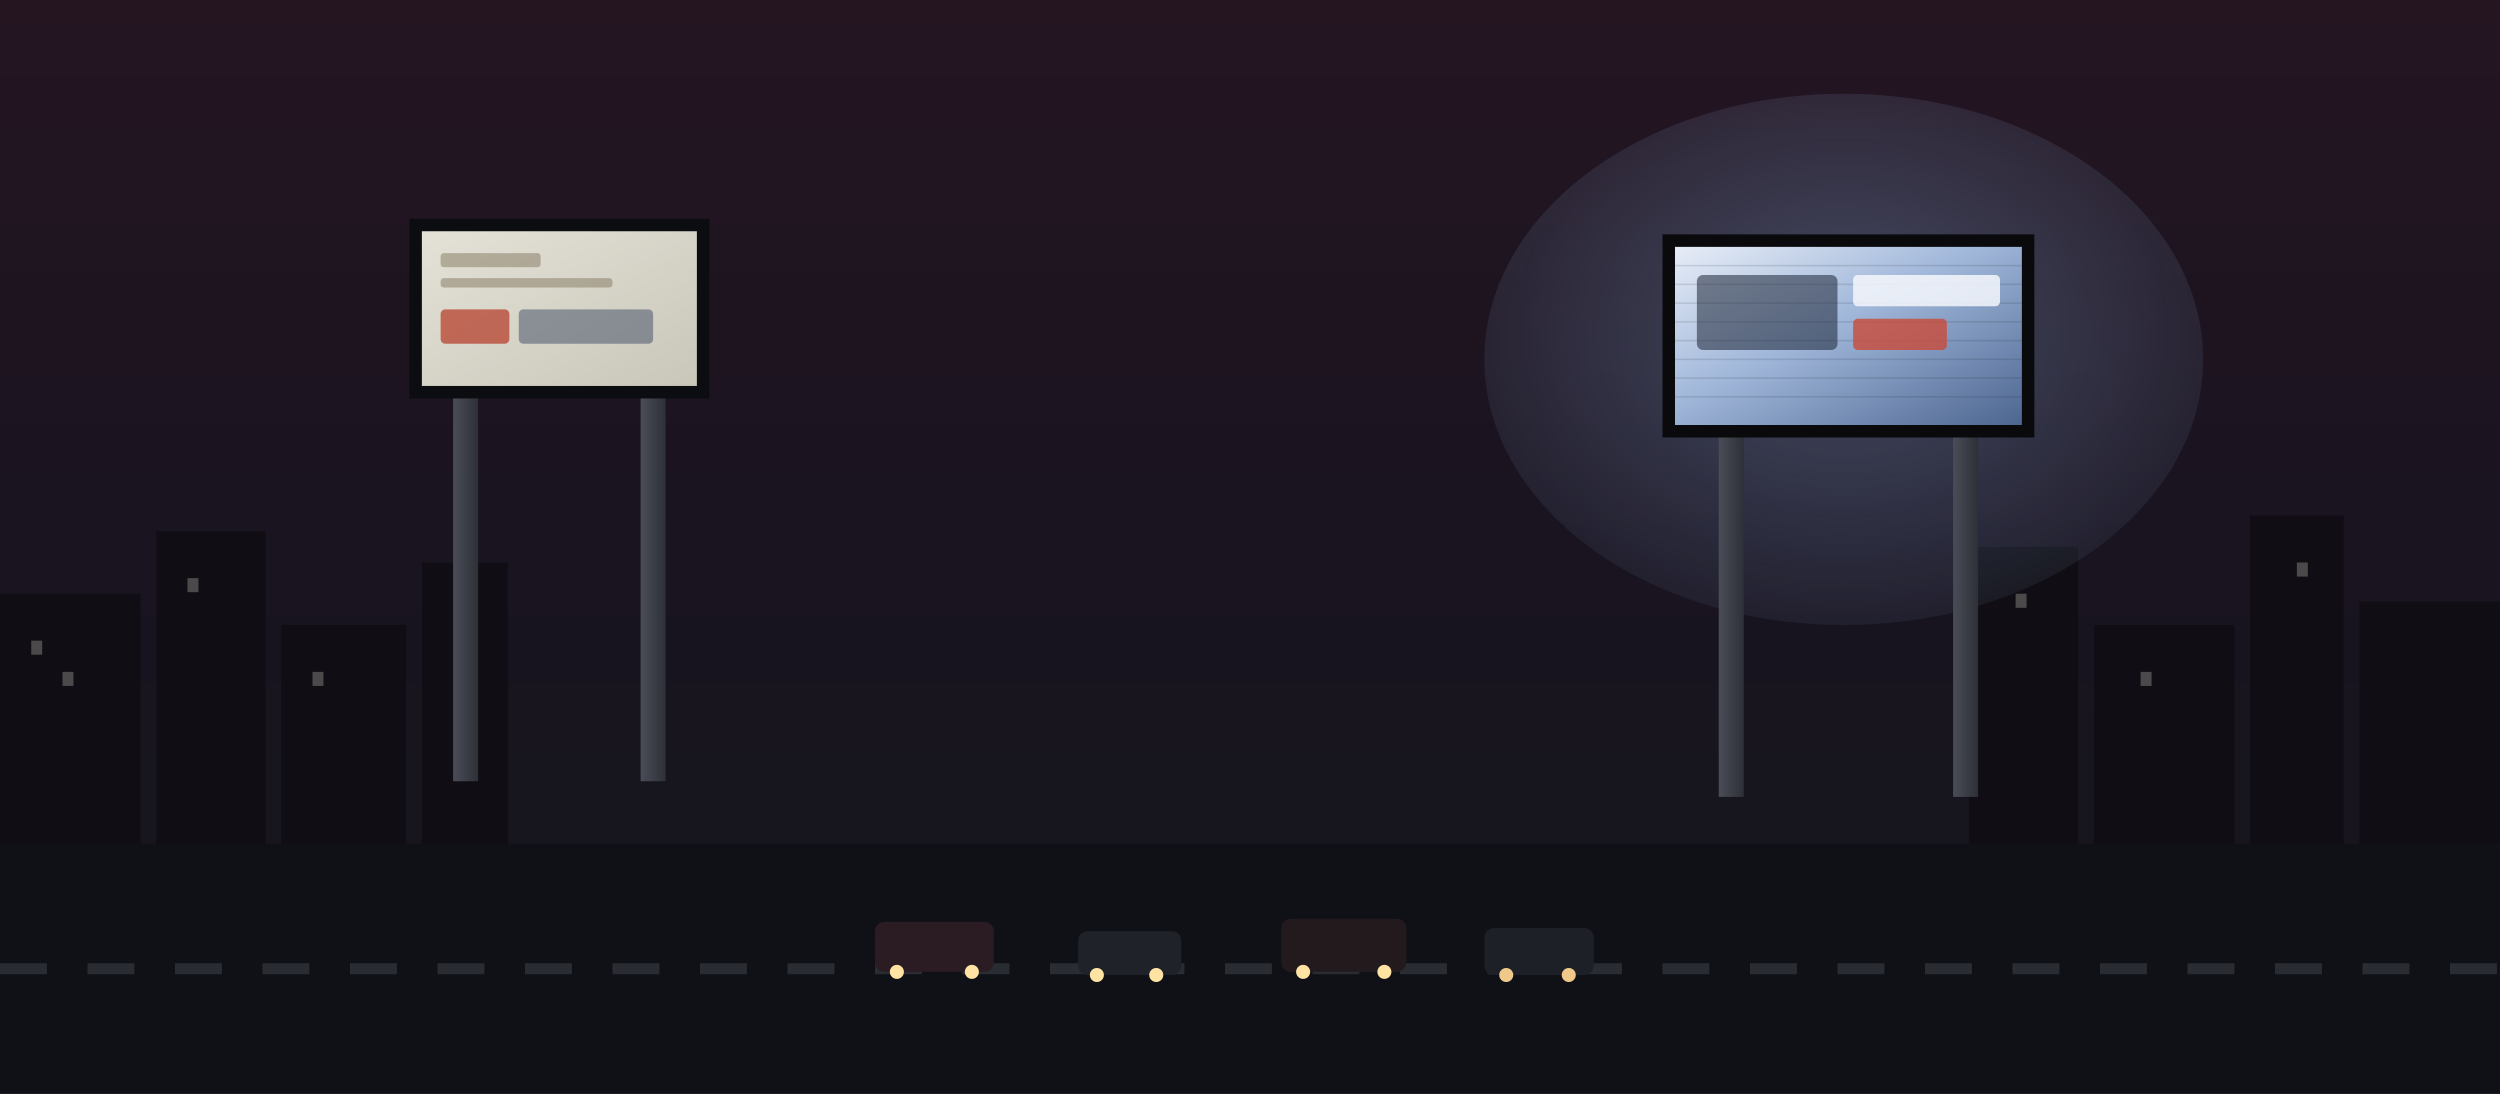
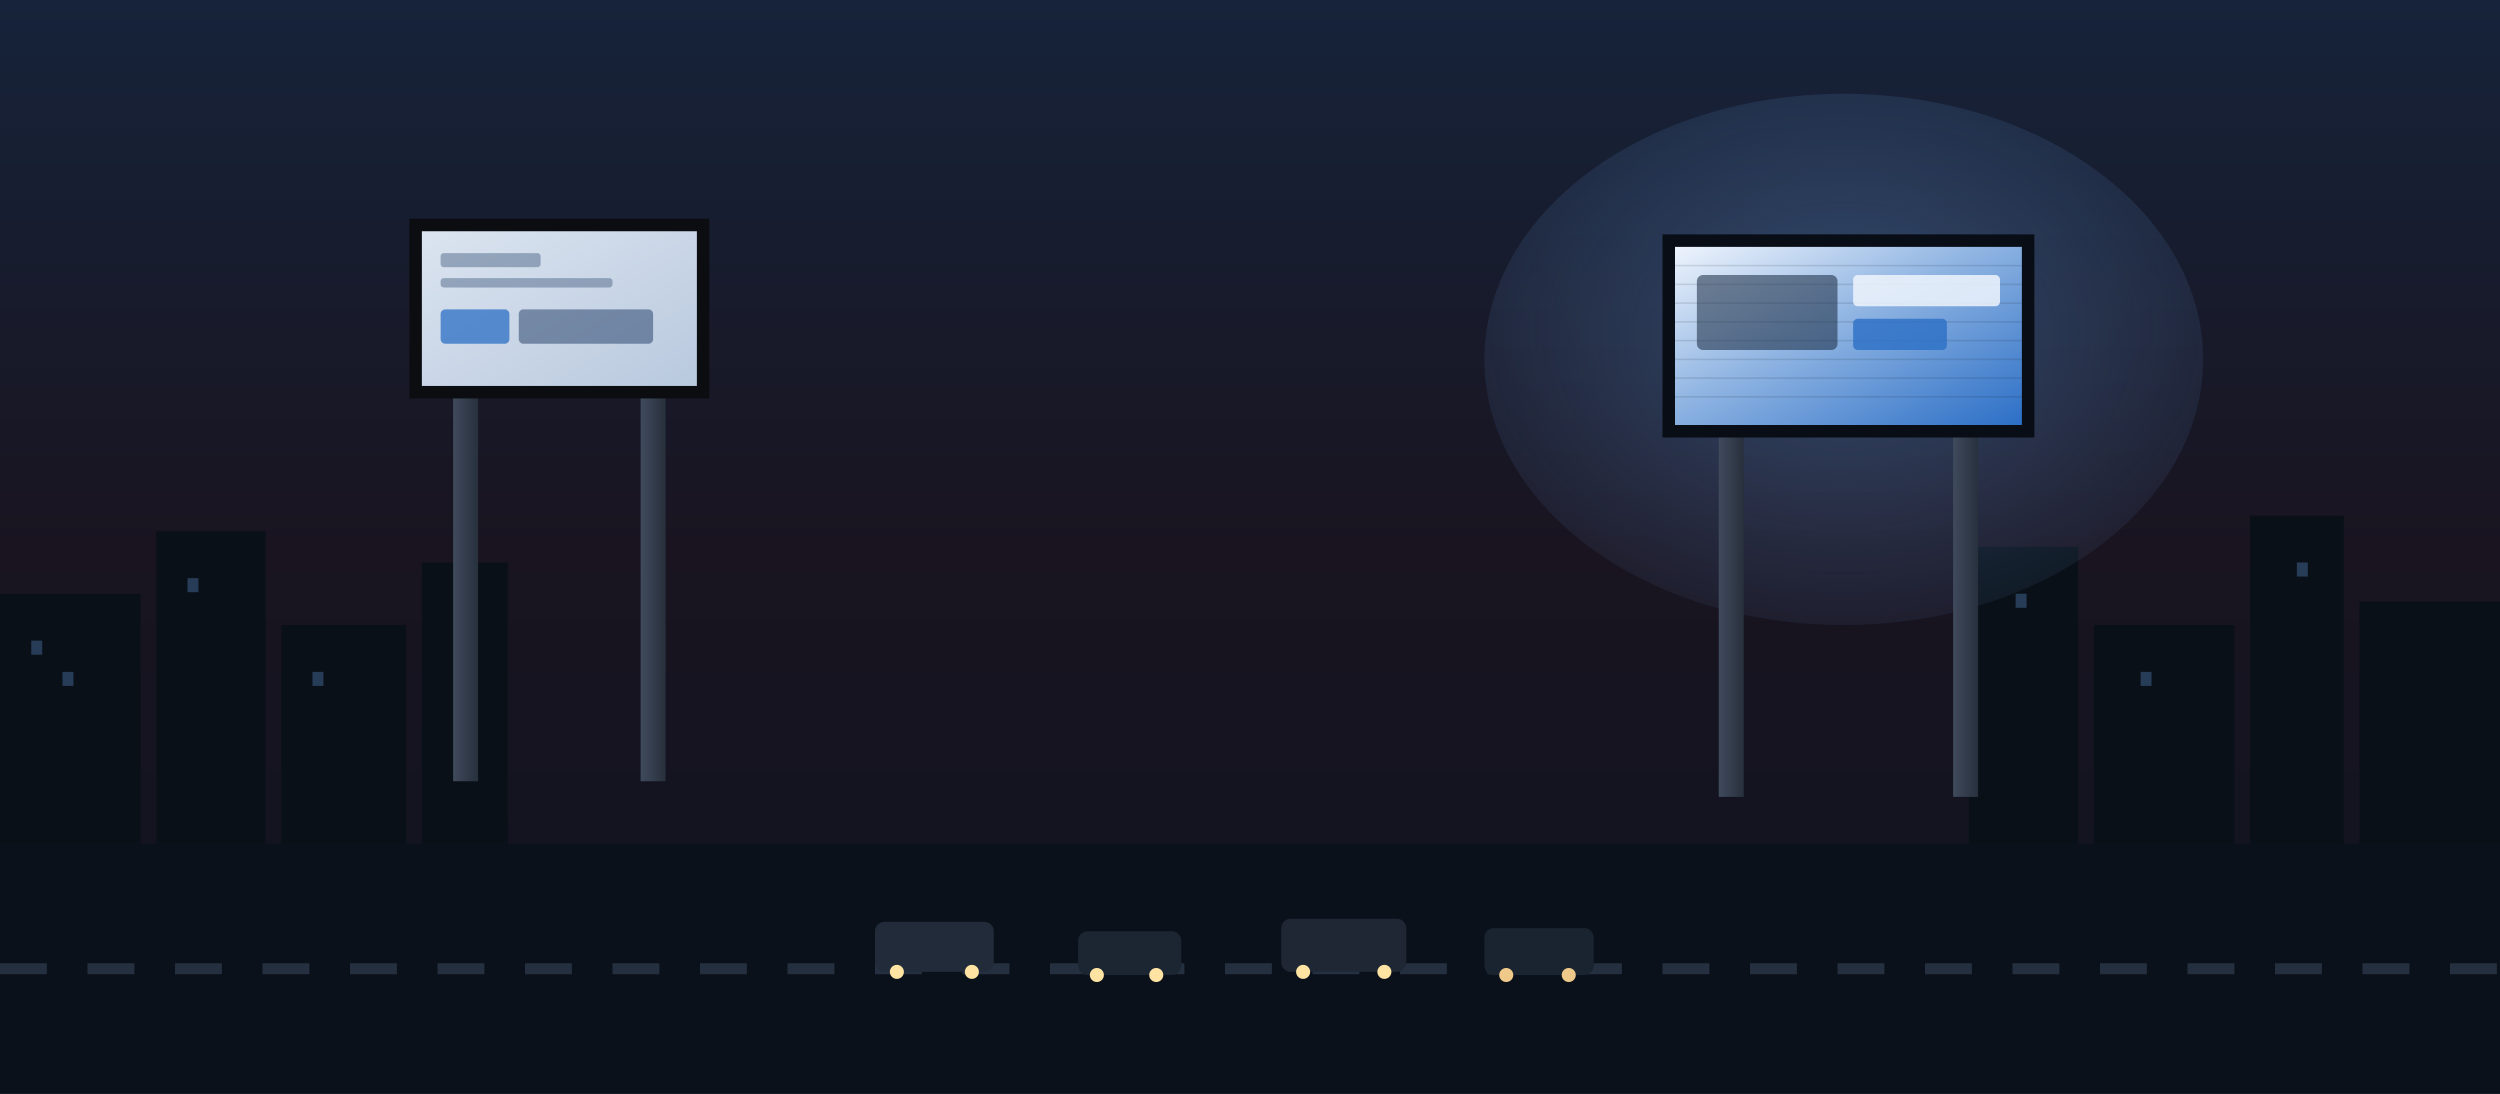
<svg xmlns="http://www.w3.org/2000/svg" viewBox="0 0 1600 700" role="img" aria-label="A city junction lined with billboards at dusk">
  <defs>
    <linearGradient id="h-sky" x1="0" y1="0" x2="0" y2="1">
-       <stop offset="0%" stop-color="#241521" />
+       <stop offset="0%" stop-color="#16233a" />
      <stop offset="50%" stop-color="#191420" />
-       <stop offset="100%" stop-color="#15161b" />
+       <stop offset="100%" stop-color="#0e1420" />
    </linearGradient>
    <linearGradient id="h-poster" x1="0" y1="0" x2="1" y2="1">
-       <stop offset="0%" stop-color="#e4e2d6" />
-       <stop offset="100%" stop-color="#c9c7ba" />
+       <stop offset="0%" stop-color="#dbe4f0" />
+       <stop offset="100%" stop-color="#b9c9de" />
    </linearGradient>
    <linearGradient id="h-led" x1="0" y1="0" x2="1" y2="1">
-       <stop offset="0%" stop-color="#e7edf7" />
-       <stop offset="45%" stop-color="#9fb6d9" />
-       <stop offset="100%" stop-color="#4d6690" />
+       <stop offset="0%" stop-color="#eef4fd" />
+       <stop offset="45%" stop-color="#8fb4e2" />
+       <stop offset="100%" stop-color="#2c6fc6" />
    </linearGradient>
    <radialGradient id="h-halo" cx="50%" cy="45%" r="70%">
-       <stop offset="0%" stop-color="#8fb0e0" stop-opacity="0.35" />
-       <stop offset="100%" stop-color="#8fb0e0" stop-opacity="0" />
+       <stop offset="0%" stop-color="#6ba3e8" stop-opacity="0.35" />
+       <stop offset="100%" stop-color="#6ba3e8" stop-opacity="0" />
    </radialGradient>
    <linearGradient id="h-pole" x1="0" y1="0" x2="1" y2="0">
-       <stop offset="0%" stop-color="#4a4d57" />
-       <stop offset="100%" stop-color="#2e3038" />
+       <stop offset="0%" stop-color="#3f4a5c" />
+       <stop offset="100%" stop-color="#28303d" />
    </linearGradient>
  </defs>
  <rect width="1600" height="700" fill="url(#h-sky)" />
-   <g fill="#100e14">
+   <g fill="#0a1018">
    <rect x="0" y="380" width="90" height="160" />
    <rect x="100" y="340" width="70" height="200" />
    <rect x="180" y="400" width="80" height="140" />
    <rect x="270" y="360" width="55" height="180" />
    <rect x="1260" y="350" width="70" height="190" />
    <rect x="1340" y="400" width="90" height="140" />
    <rect x="1440" y="330" width="60" height="210" />
    <rect x="1510" y="385" width="90" height="155" />
  </g>
-   <g fill="#d7d5c6" opacity="0.3">
+   <g fill="#6ba3e8" opacity="0.3">
    <rect x="20" y="410" width="7" height="9" />
    <rect x="40" y="430" width="7" height="9" />
    <rect x="120" y="370" width="7" height="9" />
    <rect x="200" y="430" width="7" height="9" />
    <rect x="1290" y="380" width="7" height="9" />
    <rect x="1370" y="430" width="7" height="9" />
    <rect x="1470" y="360" width="7" height="9" />
  </g>
-   <rect x="0" y="540" width="1600" height="160" fill="#101116" />
-   <g stroke="#2a2c33" stroke-width="7" stroke-dasharray="30 26">
+   <rect x="0" y="540" width="1600" height="160" fill="#0b111b" />
+   <g stroke="#243040" stroke-width="7" stroke-dasharray="30 26">
    <line x1="0" y1="620" x2="1600" y2="620" />
  </g>
  <rect x="290" y="220" width="16" height="280" fill="url(#h-pole)" />
  <rect x="410" y="220" width="16" height="280" fill="url(#h-pole)" />
  <rect x="282" y="210" width="152" height="14" rx="3" fill="url(#h-pole)" />
  <rect x="262" y="140" width="192" height="115" fill="#0c0d10" />
  <rect x="270" y="148" width="176" height="99" fill="url(#h-poster)" />
-   <g fill="#8a7f6a" opacity="0.55">
+   <g fill="#5b7392" opacity="0.55">
    <rect x="282" y="162" width="64" height="9" rx="2" />
    <rect x="282" y="178" width="110" height="6" rx="2" />
  </g>
-   <rect x="282" y="198" width="44" height="22" rx="3" fill="#b7412f" opacity="0.75" />
-   <rect x="332" y="198" width="86" height="22" rx="3" fill="#3d4a63" opacity="0.5" />
+   <rect x="282" y="198" width="44" height="22" rx="3" fill="#2c6fc6" opacity="0.75" />
+   <rect x="332" y="198" width="86" height="22" rx="3" fill="#1e3a63" opacity="0.5" />
  <ellipse cx="1180" cy="230" rx="230" ry="170" fill="url(#h-halo)" />
  <rect x="1100" y="240" width="16" height="270" fill="url(#h-pole)" />
  <rect x="1250" y="240" width="16" height="270" fill="url(#h-pole)" />
  <rect x="1092" y="230" width="182" height="14" rx="3" fill="url(#h-pole)" />
-   <rect x="1064" y="150" width="238" height="130" fill="#0a0a0d" />
+   <rect x="1064" y="150" width="238" height="130" fill="#080d16" />
  <rect x="1072" y="158" width="222" height="114" fill="url(#h-led)" />
-   <g stroke="#0a0a0d" stroke-width="1" opacity="0.12">
+   <g stroke="#080d16" stroke-width="1" opacity="0.12">
    <line x1="1072" y1="170" x2="1294" y2="170" />
    <line x1="1072" y1="182" x2="1294" y2="182" />
    <line x1="1072" y1="194" x2="1294" y2="194" />
    <line x1="1072" y1="206" x2="1294" y2="206" />
    <line x1="1072" y1="218" x2="1294" y2="218" />
    <line x1="1072" y1="230" x2="1294" y2="230" />
    <line x1="1072" y1="242" x2="1294" y2="242" />
    <line x1="1072" y1="254" x2="1294" y2="254" />
  </g>
-   <rect x="1086" y="176" width="90" height="48" rx="4" fill="#1c2536" opacity="0.55" />
-   <rect x="1186" y="176" width="94" height="20" rx="3" fill="#f4f7fc" opacity="0.85" />
-   <rect x="1186" y="204" width="60" height="20" rx="3" fill="#c94b3a" opacity="0.8" />
+   <rect x="1086" y="176" width="90" height="48" rx="4" fill="#16283f" opacity="0.55" />
+   <rect x="1186" y="176" width="94" height="20" rx="3" fill="#eef4fd" opacity="0.85" />
+   <rect x="1186" y="204" width="60" height="20" rx="3" fill="#2c6fc6" opacity="0.8" />
  <g>
-     <rect x="560" y="590" width="76" height="32" rx="6" fill="#2a1c22" />
+     <rect x="560" y="590" width="76" height="32" rx="6" fill="#212b39" />
    <circle cx="574" cy="622" r="4.5" fill="#ffe3a3" />
    <circle cx="622" cy="622" r="4.5" fill="#ffe3a3" />
-     <rect x="690" y="596" width="66" height="28" rx="6" fill="#20222a" />
+     <rect x="690" y="596" width="66" height="28" rx="6" fill="#1c2532" />
    <circle cx="702" cy="624" r="4.5" fill="#ffe3a3" />
    <circle cx="740" cy="624" r="4.5" fill="#ffe3a3" />
-     <rect x="820" y="588" width="80" height="34" rx="6" fill="#231a1e" />
+     <rect x="820" y="588" width="80" height="34" rx="6" fill="#1f2734" />
    <circle cx="834" cy="622" r="4.5" fill="#ffe3a3" />
    <circle cx="886" cy="622" r="4.5" fill="#ffe3a3" />
-     <rect x="950" y="594" width="70" height="30" rx="6" fill="#1e2028" />
+     <rect x="950" y="594" width="70" height="30" rx="6" fill="#1a2330" />
    <circle cx="964" cy="624" r="4.5" fill="#eec98a" />
    <circle cx="1004" cy="624" r="4.5" fill="#eec98a" />
  </g>
</svg>
